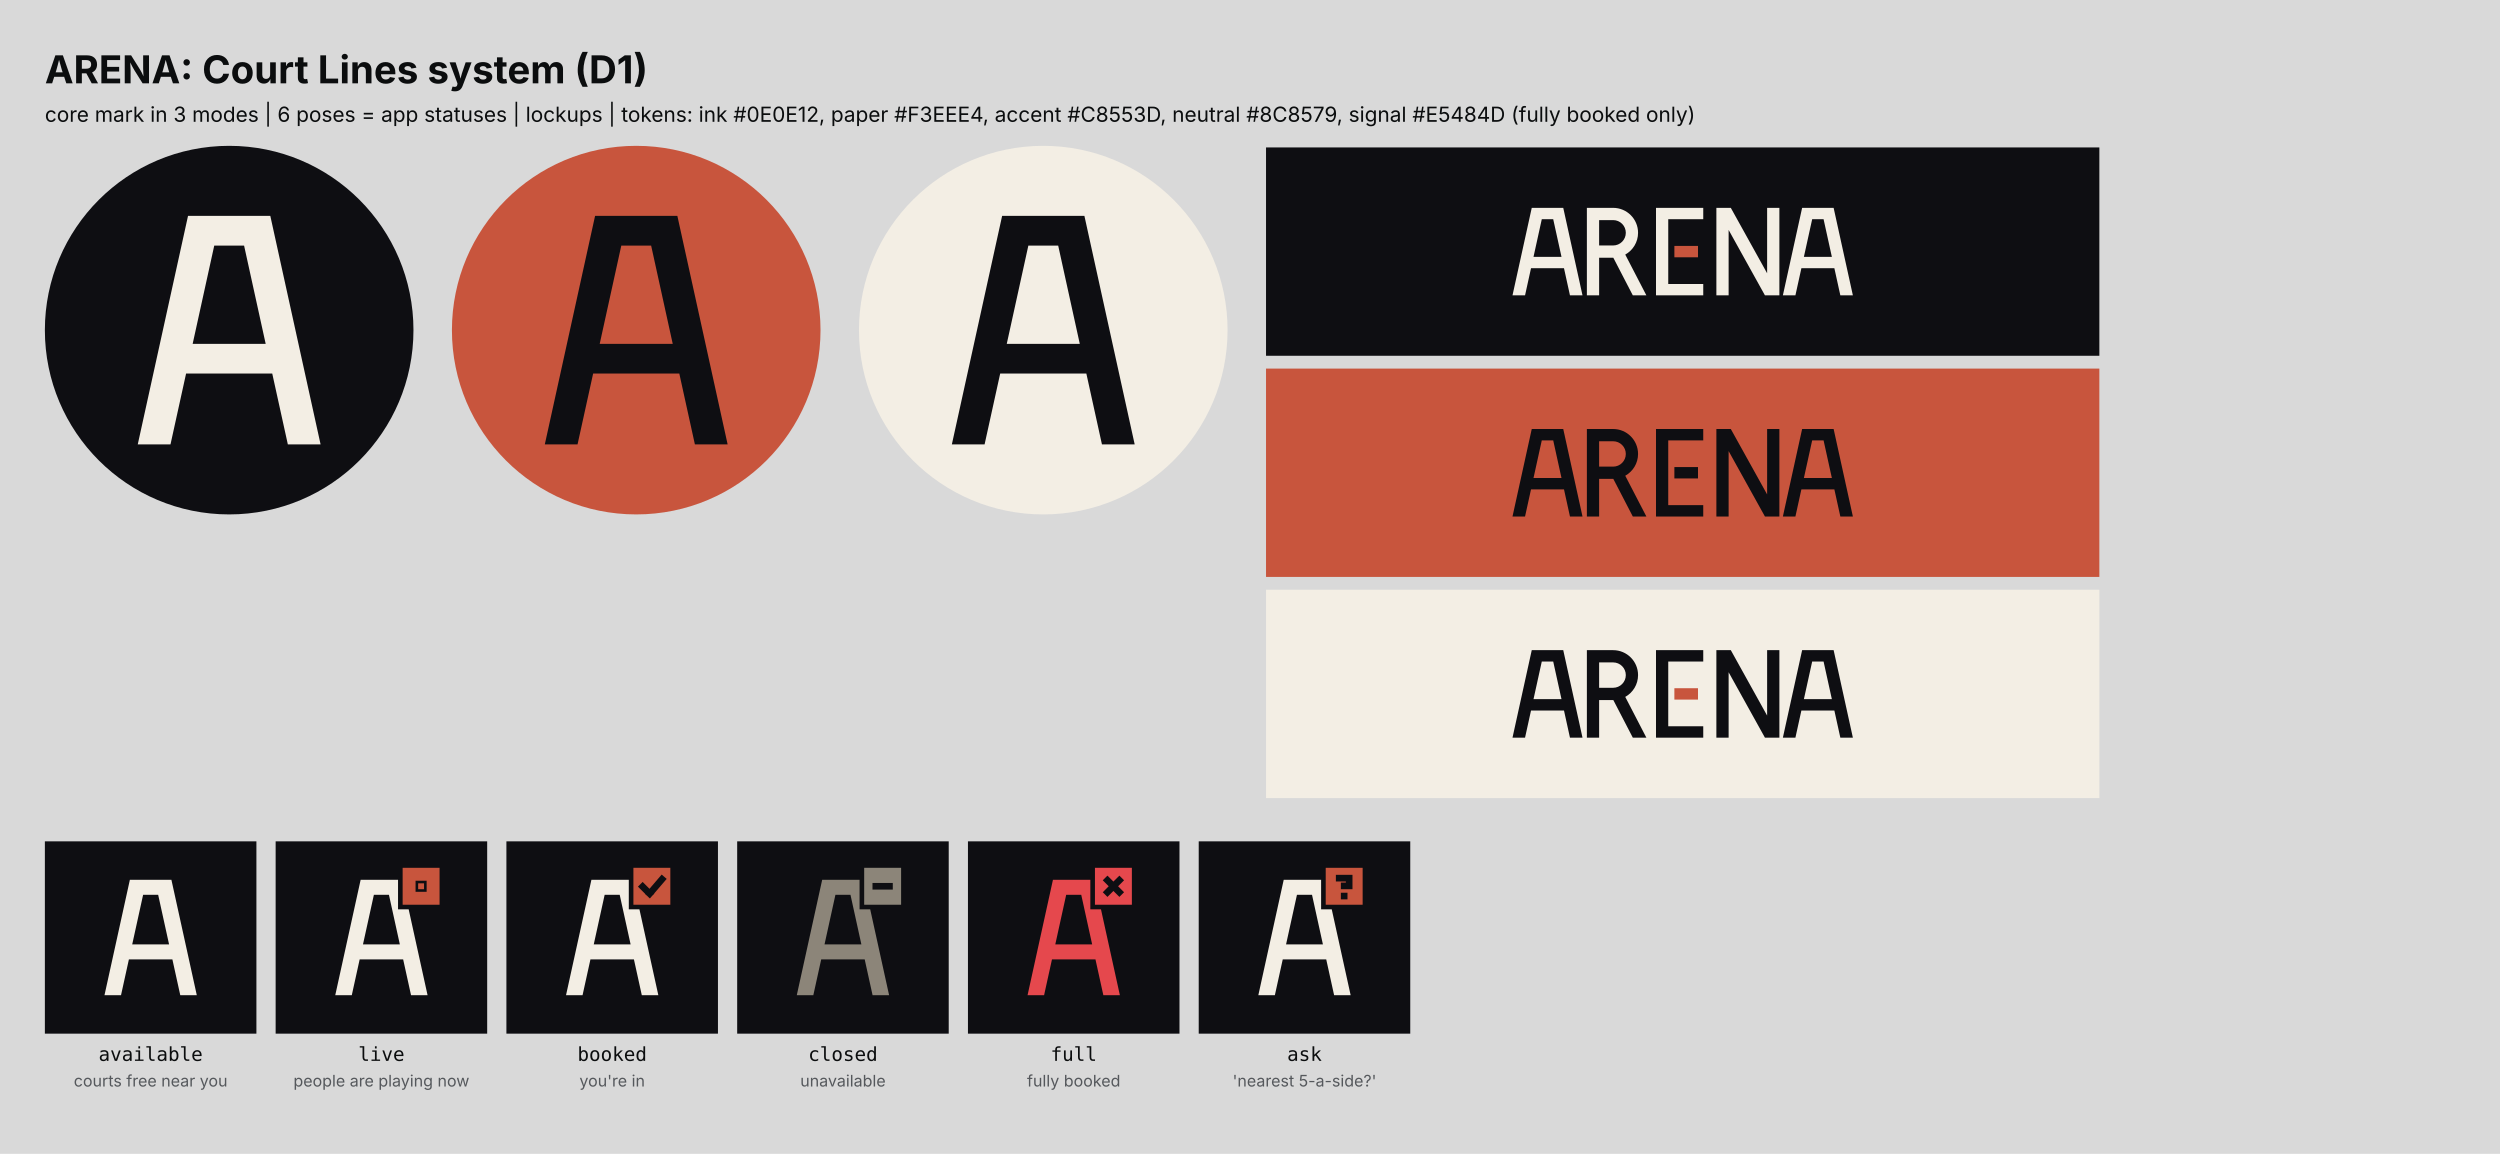
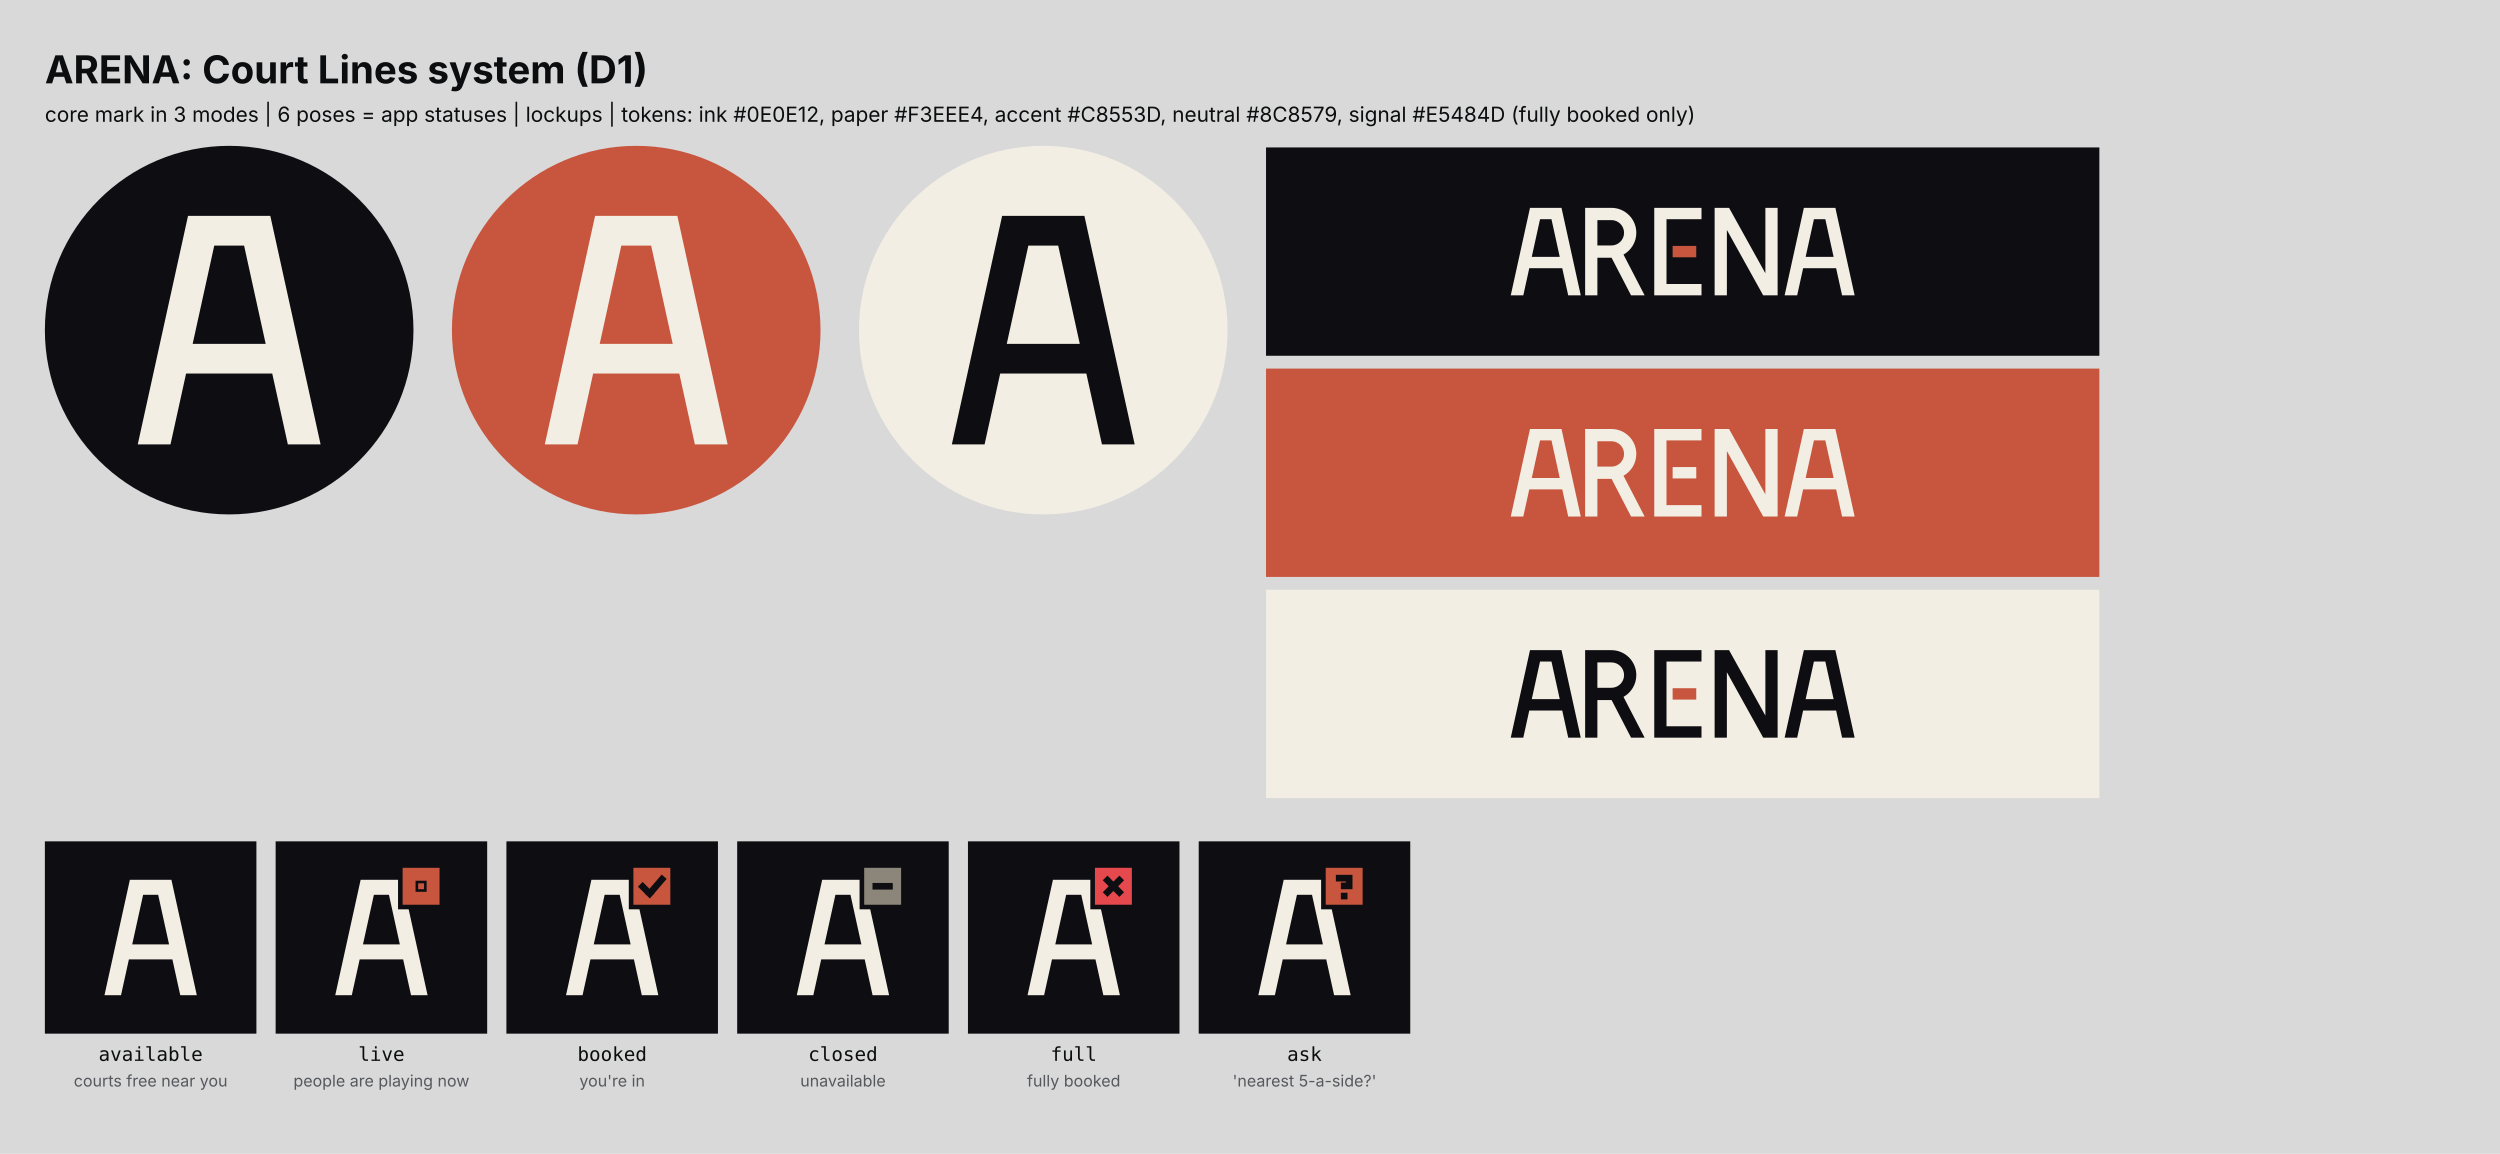
<svg xmlns="http://www.w3.org/2000/svg" width="1560" height="720" viewBox="0 0 1560 720">
  <rect width="100%" height="100%" fill="#D9D9D9" />
  <text x="28" y="52" font-family="Inter, sans-serif" font-weight="700" font-size="24" fill="#0B0D0E">ARENA: Court Lines system (D1)</text>
  <text x="28" y="76" font-family="Inter, sans-serif" font-size="13" fill="#0B0D0E">core mark in 3 modes | 6 poses = app statuses | lockups | tokens: ink #0E0E12, paper #F3EEE4, accent #C8553D, neutral #8C8579, signal #E5484D (fully booked only)</text>
  <circle cx="143" cy="206" r="115" fill="#0E0E12" />
  <g transform="translate(57.44 122.22) scale(3.565)">
    <path fill="#F3EEE4" d="M8 43.5 16.8 3.5H31.2L40 43.5H34.27L31.54 31.1H16.46L13.73 43.5ZM21.39 8.7 17.61 25.9H30.39L26.61 8.7Z" />
    <path fill="#C8553D" d="" />
  </g>
  <circle cx="397" cy="206" r="115" fill="#C8553D" />
  <g transform="translate(311.44 122.22) scale(3.565)">
-     <path fill="#0E0E12" d="M8 43.5 16.8 3.5H31.2L40 43.5H34.27L31.54 31.1H16.46L13.73 43.5ZM21.39 8.7 17.61 25.9H30.39L26.61 8.7Z" />
-     <path fill="#0E0E12" d="" />
+     <path fill="#F3EEE4" d="M8 43.5 16.8 3.5H31.2L40 43.5H34.27L31.54 31.1H16.46L13.73 43.5ZM21.39 8.7 17.61 25.9H30.39L26.61 8.7Z" />
+     <path fill="#F3EEE4" d="" />
  </g>
  <circle cx="651" cy="206" r="115" fill="#F3EEE4" />
  <g transform="translate(565.44 122.22) scale(3.565)">
    <path fill="#0E0E12" d="M8 43.5 16.8 3.5H31.2L40 43.5H34.27L31.54 31.1H16.46L13.73 43.5ZM21.39 8.7 17.61 25.9H30.39L26.61 8.7Z" />
    <path fill="#C8553D" d="" />
  </g>
  <rect x="790" y="92" width="520" height="130" fill="#0E0E12" />
-   <g transform="translate(943.80 184.30) scale(0.546)">
-     <path fill="#F3EEE4" d="M0 0 22 -100H58L80 0H65.67L58.85 -31H21.16L14.34 0ZM309 0 331 -100H367L389 0H374.67L367.85 -31H330.15L323.33 0ZM85 -100H115C130.74 -100 143.5 -87.24 143.5 -71.5C143.5 -60.79 137.59 -51.46 128.86 -46.59L153 0H137.5L115.22 -43C115.15 -43 115.07 -43 115 -43H99V0H85ZM233 -100H249.5L291 -25.23V-100H305V0H288.5L247 -74.77V0H233ZM164 -100H218V-87H178V-13H218V0H164ZM33.47 -87 24.01 -44H55.99L46.53 -87ZM342.48 -87 333.02 -44H364.98L355.52 -87ZM115 -86H99V-57H115C123.01 -57 129.5 -63.49 129.5 -71.5C129.5 -79.51 123.01 -86 115 -86Z" />
+   <g transform="translate(942.71 184.30) scale(0.546)">
+     <path fill="#F3EEE4" d="M0 0 22 -100H58L80 0H65.67L58.85 -31H21.16L14.34 0ZM313 0 335 -100H371L393 0H378.67L371.85 -31H334.15L327.33 0ZM85 -100H115C130.74 -100 143.5 -87.24 143.5 -71.5C143.5 -60.79 137.59 -51.46 128.86 -46.59L153 0H137.5L115.22 -43C115.15 -43 115.07 -43 115 -43H99V0H85ZM233 -100H249.5L291 -25.23V-100H305V0H288.5L247 -74.77V0H233ZM164 -100H218V-87H178V-13H218V0H164ZM33.47 -87 24.01 -44H55.99L46.53 -87ZM346.48 -87 337.02 -44H368.98L359.52 -87ZM115 -86H99V-57H115C123.01 -57 129.5 -63.49 129.5 -71.5C129.5 -79.51 123.01 -86 115 -86Z" />
    <path fill="#C8553D" d="M185 -56.5H212V-43.5H185Z" />
  </g>
  <rect x="790" y="230" width="520" height="130" fill="#C8553D" />
-   <g transform="translate(943.80 322.30) scale(0.546)">
-     <path fill="#0E0E12" d="M0 0 22 -100H58L80 0H65.67L58.85 -31H21.16L14.34 0ZM309 0 331 -100H367L389 0H374.67L367.85 -31H330.15L323.33 0ZM85 -100H115C130.74 -100 143.5 -87.24 143.5 -71.5C143.5 -60.79 137.59 -51.46 128.86 -46.59L153 0H137.5L115.22 -43C115.15 -43 115.07 -43 115 -43H99V0H85ZM233 -100H249.5L291 -25.23V-100H305V0H288.5L247 -74.77V0H233ZM164 -100H218V-87H178V-13H218V0H164ZM33.47 -87 24.01 -44H55.99L46.53 -87ZM342.48 -87 333.02 -44H364.98L355.52 -87ZM115 -86H99V-57H115C123.01 -57 129.5 -63.49 129.5 -71.5C129.5 -79.51 123.01 -86 115 -86Z" />
-     <path fill="#0E0E12" d="M185 -56.5H212V-43.5H185Z" />
+   <g transform="translate(942.71 322.30) scale(0.546)">
+     <path fill="#F3EEE4" d="M0 0 22 -100H58L80 0H65.67L58.85 -31H21.16L14.34 0ZM313 0 335 -100H371L393 0H378.67L371.85 -31H334.15L327.33 0ZM85 -100H115C130.74 -100 143.5 -87.24 143.5 -71.5C143.5 -60.79 137.59 -51.46 128.86 -46.59L153 0H137.5L115.22 -43C115.15 -43 115.07 -43 115 -43H99V0H85ZM233 -100H249.5L291 -25.23V-100H305V0H288.5L247 -74.77V0H233ZM164 -100H218V-87H178V-13H218V0H164ZM33.47 -87 24.01 -44H55.99L46.53 -87ZM346.48 -87 337.02 -44H368.98L359.52 -87ZM115 -86H99V-57H115C123.01 -57 129.5 -63.49 129.5 -71.5C129.5 -79.51 123.01 -86 115 -86Z" />
+     <path fill="#F3EEE4" d="M185 -56.5H212V-43.5H185Z" />
  </g>
  <rect x="790" y="368" width="520" height="130" fill="#F3EEE4" />
-   <g transform="translate(943.80 460.30) scale(0.546)">
-     <path fill="#0E0E12" d="M0 0 22 -100H58L80 0H65.67L58.85 -31H21.16L14.34 0ZM309 0 331 -100H367L389 0H374.67L367.85 -31H330.15L323.33 0ZM85 -100H115C130.74 -100 143.5 -87.24 143.5 -71.5C143.5 -60.79 137.59 -51.46 128.86 -46.59L153 0H137.5L115.22 -43C115.15 -43 115.07 -43 115 -43H99V0H85ZM233 -100H249.5L291 -25.23V-100H305V0H288.5L247 -74.77V0H233ZM164 -100H218V-87H178V-13H218V0H164ZM33.47 -87 24.01 -44H55.99L46.53 -87ZM342.48 -87 333.02 -44H364.98L355.52 -87ZM115 -86H99V-57H115C123.01 -57 129.5 -63.49 129.5 -71.5C129.5 -79.51 123.01 -86 115 -86Z" />
+   <g transform="translate(942.71 460.30) scale(0.546)">
+     <path fill="#0E0E12" d="M0 0 22 -100H58L80 0H65.67L58.85 -31H21.16L14.34 0ZM313 0 335 -100H371L393 0H378.67L371.85 -31H334.15L327.33 0ZM85 -100H115C130.74 -100 143.5 -87.24 143.5 -71.5C143.5 -60.79 137.59 -51.46 128.86 -46.59L153 0H137.5L115.22 -43C115.15 -43 115.07 -43 115 -43H99V0H85ZM233 -100H249.5L291 -25.23V-100H305V0H288.5L247 -74.77V0H233ZM164 -100H218V-87H178V-13H218V0H164ZM33.47 -87 24.01 -44H55.99L46.53 -87ZM346.48 -87 337.02 -44H368.98L359.52 -87ZM115 -86H99V-57H115C123.01 -57 129.5 -63.49 129.5 -71.5C129.5 -79.51 123.01 -86 115 -86Z" />
    <path fill="#C8553D" d="M185 -56.5H212V-43.5H185Z" />
  </g>
  <rect x="28" y="525" width="132" height="120" fill="#0E0E12" />
  <g transform="translate(50.80 542.70) scale(1.8)">
    <path fill="#F3EEE4" d="M8 43.5 16.8 3.5H31.2L40 43.5H34.27L31.54 31.1H16.46L13.73 43.5ZM21.39 8.7 17.61 25.9H30.39L26.61 8.7Z" />
    <path fill="#C8553D" d="" />
  </g>
  <text x="94" y="662" text-anchor="middle" font-family="JetBrains Mono, monospace" font-size="12" fill="#0B0D0E">available</text>
  <text x="94" y="678" text-anchor="middle" font-family="Inter, sans-serif" font-size="10" fill="#55585c">courts free near you</text>
  <rect x="172" y="525" width="132" height="120" fill="#0E0E12" />
  <g transform="translate(194.80 542.70) scale(1.8)">
    <path fill="#F3EEE4" d="M8 43.5 16.8 3.5H29.76V13.74H33.45L40 43.5H34.27L31.54 31.1H16.46L13.73 43.5ZM21.39 8.7 17.61 25.9H30.39L26.61 8.7Z" />
    <path fill="#C8553D" d="" />
    <path fill="#C8553D" d="M31.36 -0.66H44.16V12.14H31.36ZM35.84 3.82V7.66H39.68V3.82ZM36.74 4.72H38.78V6.76H36.74Z" />
  </g>
  <text x="238" y="662" text-anchor="middle" font-family="JetBrains Mono, monospace" font-size="12" fill="#0B0D0E">live</text>
  <text x="238" y="678" text-anchor="middle" font-family="Inter, sans-serif" font-size="10" fill="#55585c">people are playing now</text>
  <rect x="316" y="525" width="132" height="120" fill="#0E0E12" />
  <g transform="translate(338.80 542.70) scale(1.8)">
    <path fill="#F3EEE4" d="M8 43.5 16.8 3.5H29.76V13.74H33.45L40 43.5H34.27L31.54 31.1H16.46L13.73 43.5ZM21.39 8.7 17.61 25.9H30.39L26.61 8.7Z" />
    <path fill="#C8553D" d="" />
    <path fill="#C8553D" d="M31.36 -0.66H44.16V12.14H31.36ZM32.93 5.87 35.42 8.36 35.37 8.42 36.21 9.15 36.99 9.93 37.05 9.87 37.12 9.92 37.84 9.08 38.62 8.3 38.56 8.24 42.9 3.18 41.16 1.68 36.93 6.61 34.56 4.24Z" />
  </g>
  <text x="382" y="662" text-anchor="middle" font-family="JetBrains Mono, monospace" font-size="12" fill="#0B0D0E">booked</text>
  <text x="382" y="678" text-anchor="middle" font-family="Inter, sans-serif" font-size="10" fill="#55585c">you're in</text>
  <rect x="460" y="525" width="132" height="120" fill="#0E0E12" />
  <g transform="translate(482.80 542.70) scale(1.8)">
-     <path fill="#8C8579" d="M8 43.5 16.8 3.5H29.76V13.74H33.45L40 43.5H34.27L31.54 31.1H16.46L13.73 43.5ZM21.39 8.7 17.61 25.9H30.39L26.61 8.7Z" />
+     <path fill="#F3EEE4" d="M8 43.5 16.8 3.5H29.76V13.74H33.45L40 43.5H34.27L31.54 31.1H16.46L13.73 43.5ZM21.39 8.7 17.61 25.9H30.39L26.61 8.7Z" />
    <path fill="#C8553D" d="" />
    <path fill="#8C8579" d="M31.36 -0.66H44.16V12.14H31.36ZM34.24 4.59V6.89H41.28V4.59Z" />
  </g>
  <text x="526" y="662" text-anchor="middle" font-family="JetBrains Mono, monospace" font-size="12" fill="#0B0D0E">closed</text>
  <text x="526" y="678" text-anchor="middle" font-family="Inter, sans-serif" font-size="10" fill="#55585c">unavailable</text>
  <rect x="604" y="525" width="132" height="120" fill="#0E0E12" />
  <g transform="translate(626.80 542.70) scale(1.8)">
-     <path fill="#E5484D" d="M8 43.5 16.8 3.5H29.76V13.74H33.45L40 43.5H34.27L31.54 31.1H16.46L13.73 43.5ZM21.39 8.7 17.61 25.9H30.39L26.61 8.7Z" />
+     <path fill="#F3EEE4" d="M8 43.5 16.8 3.5H29.76V13.74H33.45L40 43.5H34.27L31.54 31.1H16.46L13.73 43.5ZM21.39 8.7 17.61 25.9H30.39L26.61 8.7Z" />
    <path fill="#E5484D" d="" />
    <path fill="#E5484D" d="M31.36 -0.66H44.16V12.14H31.36ZM34.07 3.67 36.13 5.74 34.07 7.81 35.69 9.43 37.76 7.37 39.83 9.43 41.45 7.81 39.39 5.74 41.45 3.67 39.83 2.05 37.76 4.11 35.69 2.05Z" />
  </g>
  <text x="670" y="662" text-anchor="middle" font-family="JetBrains Mono, monospace" font-size="12" fill="#0B0D0E">full</text>
  <text x="670" y="678" text-anchor="middle" font-family="Inter, sans-serif" font-size="10" fill="#55585c">fully booked</text>
  <rect x="748" y="525" width="132" height="120" fill="#0E0E12" />
  <g transform="translate(770.80 542.70) scale(1.8)">
    <path fill="#F3EEE4" d="M8 43.5 16.8 3.5H29.76V13.74H33.45L40 43.5H34.27L31.54 31.1H16.46L13.73 43.5ZM21.39 8.7 17.61 25.9H30.39L26.61 8.7Z" />
    <path fill="#C8553D" d="" />
    <path fill="#C8553D" d="M31.36 -0.66H44.16V12.14H31.36ZM34.88 1.77V4.08H38.34V4.46H36.61V6.76H40.64V1.77ZM36.61 7.98V10.28H38.91V7.98Z" />
  </g>
  <text x="814" y="662" text-anchor="middle" font-family="JetBrains Mono, monospace" font-size="12" fill="#0B0D0E">ask</text>
  <text x="814" y="678" text-anchor="middle" font-family="Inter, sans-serif" font-size="10" fill="#55585c">'nearest 5-a-side?'</text>
</svg>
